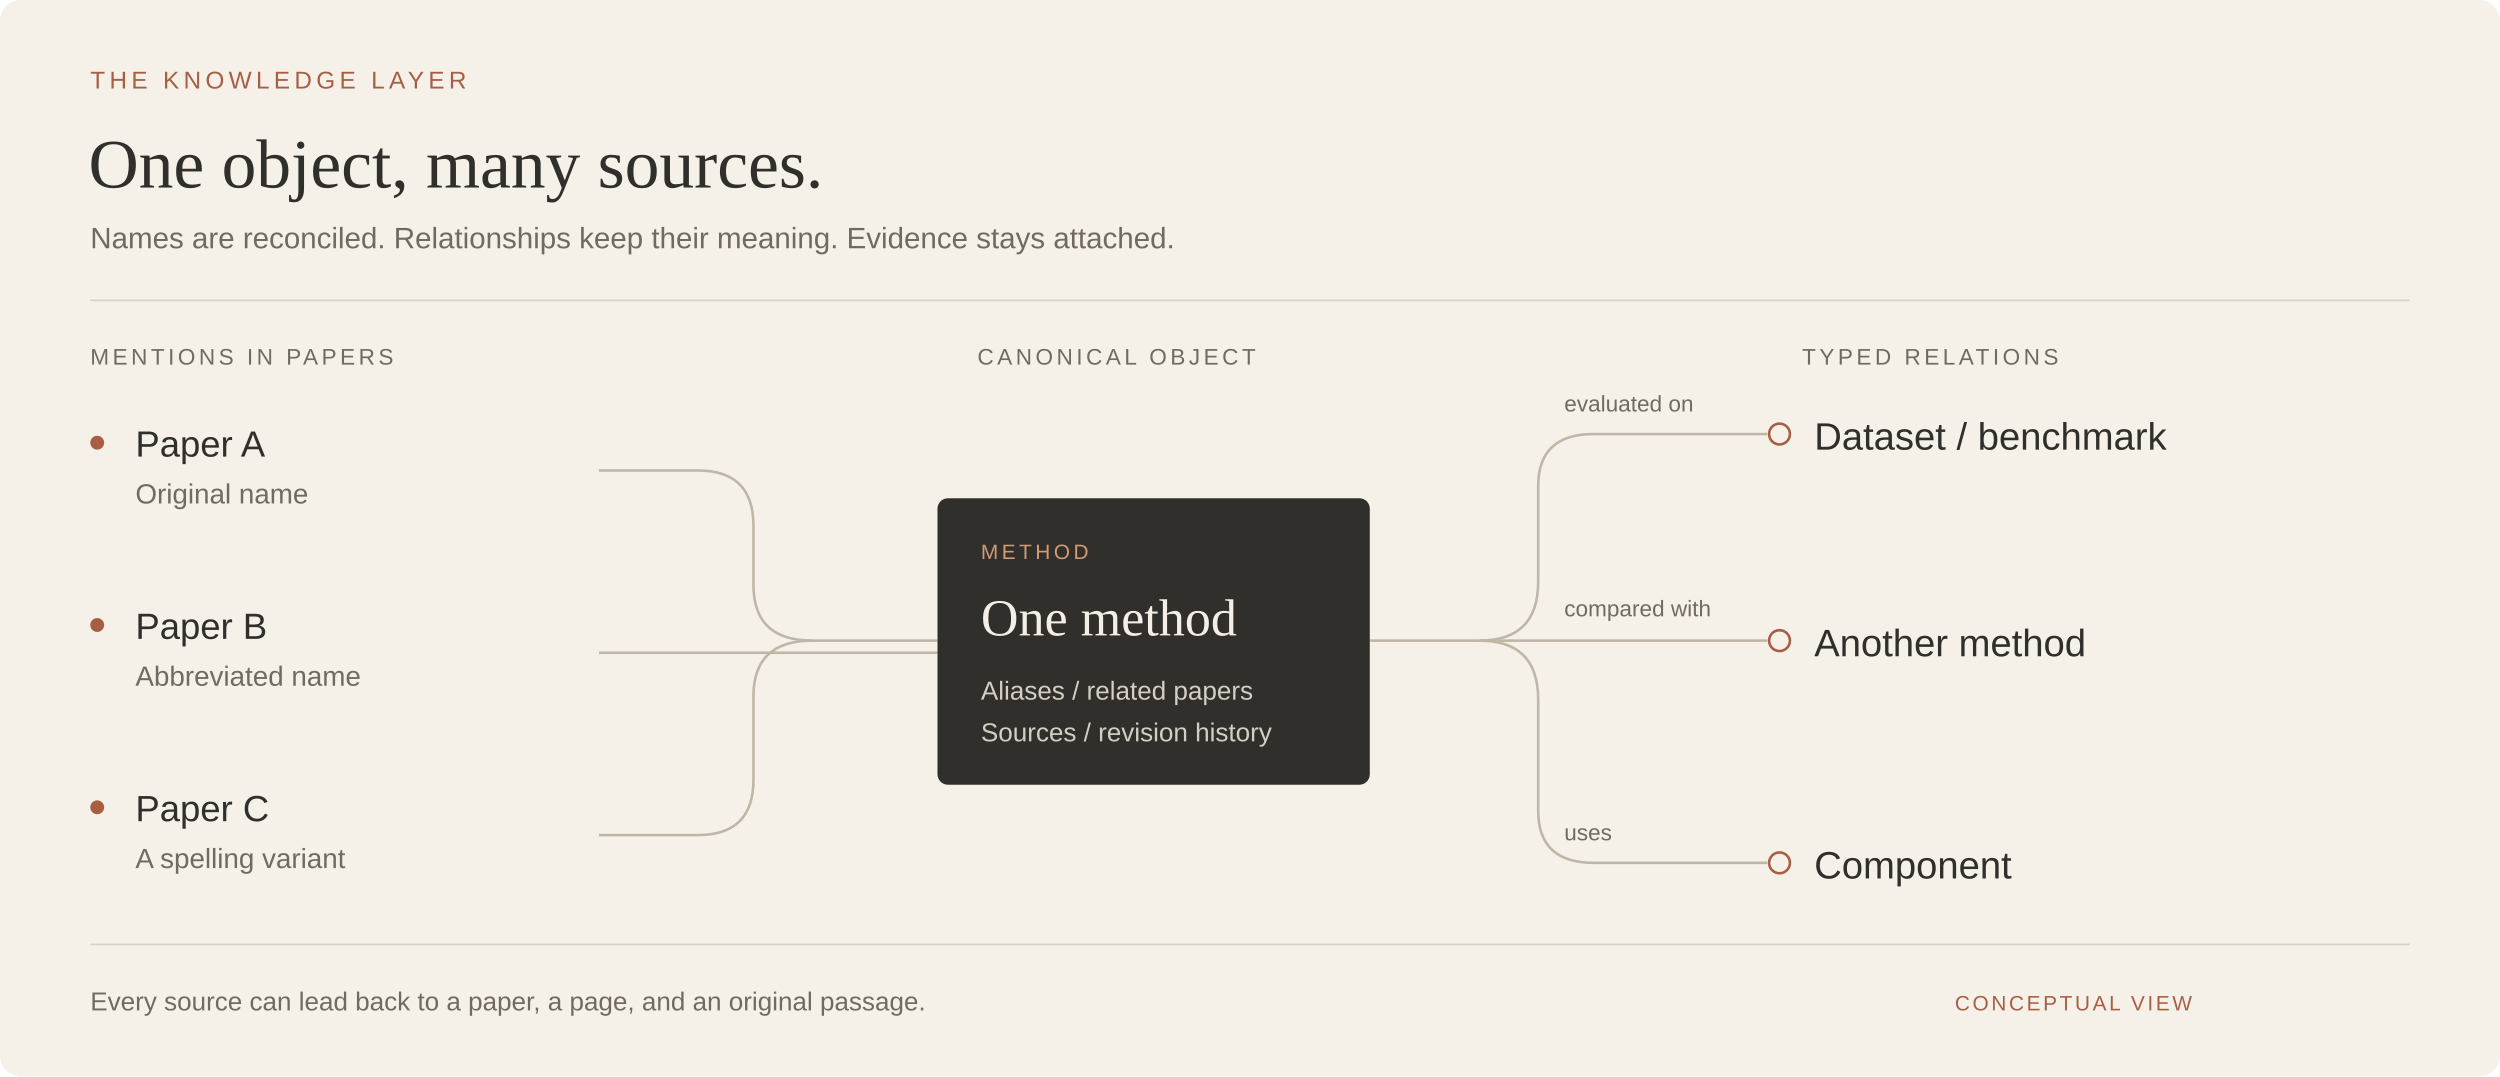
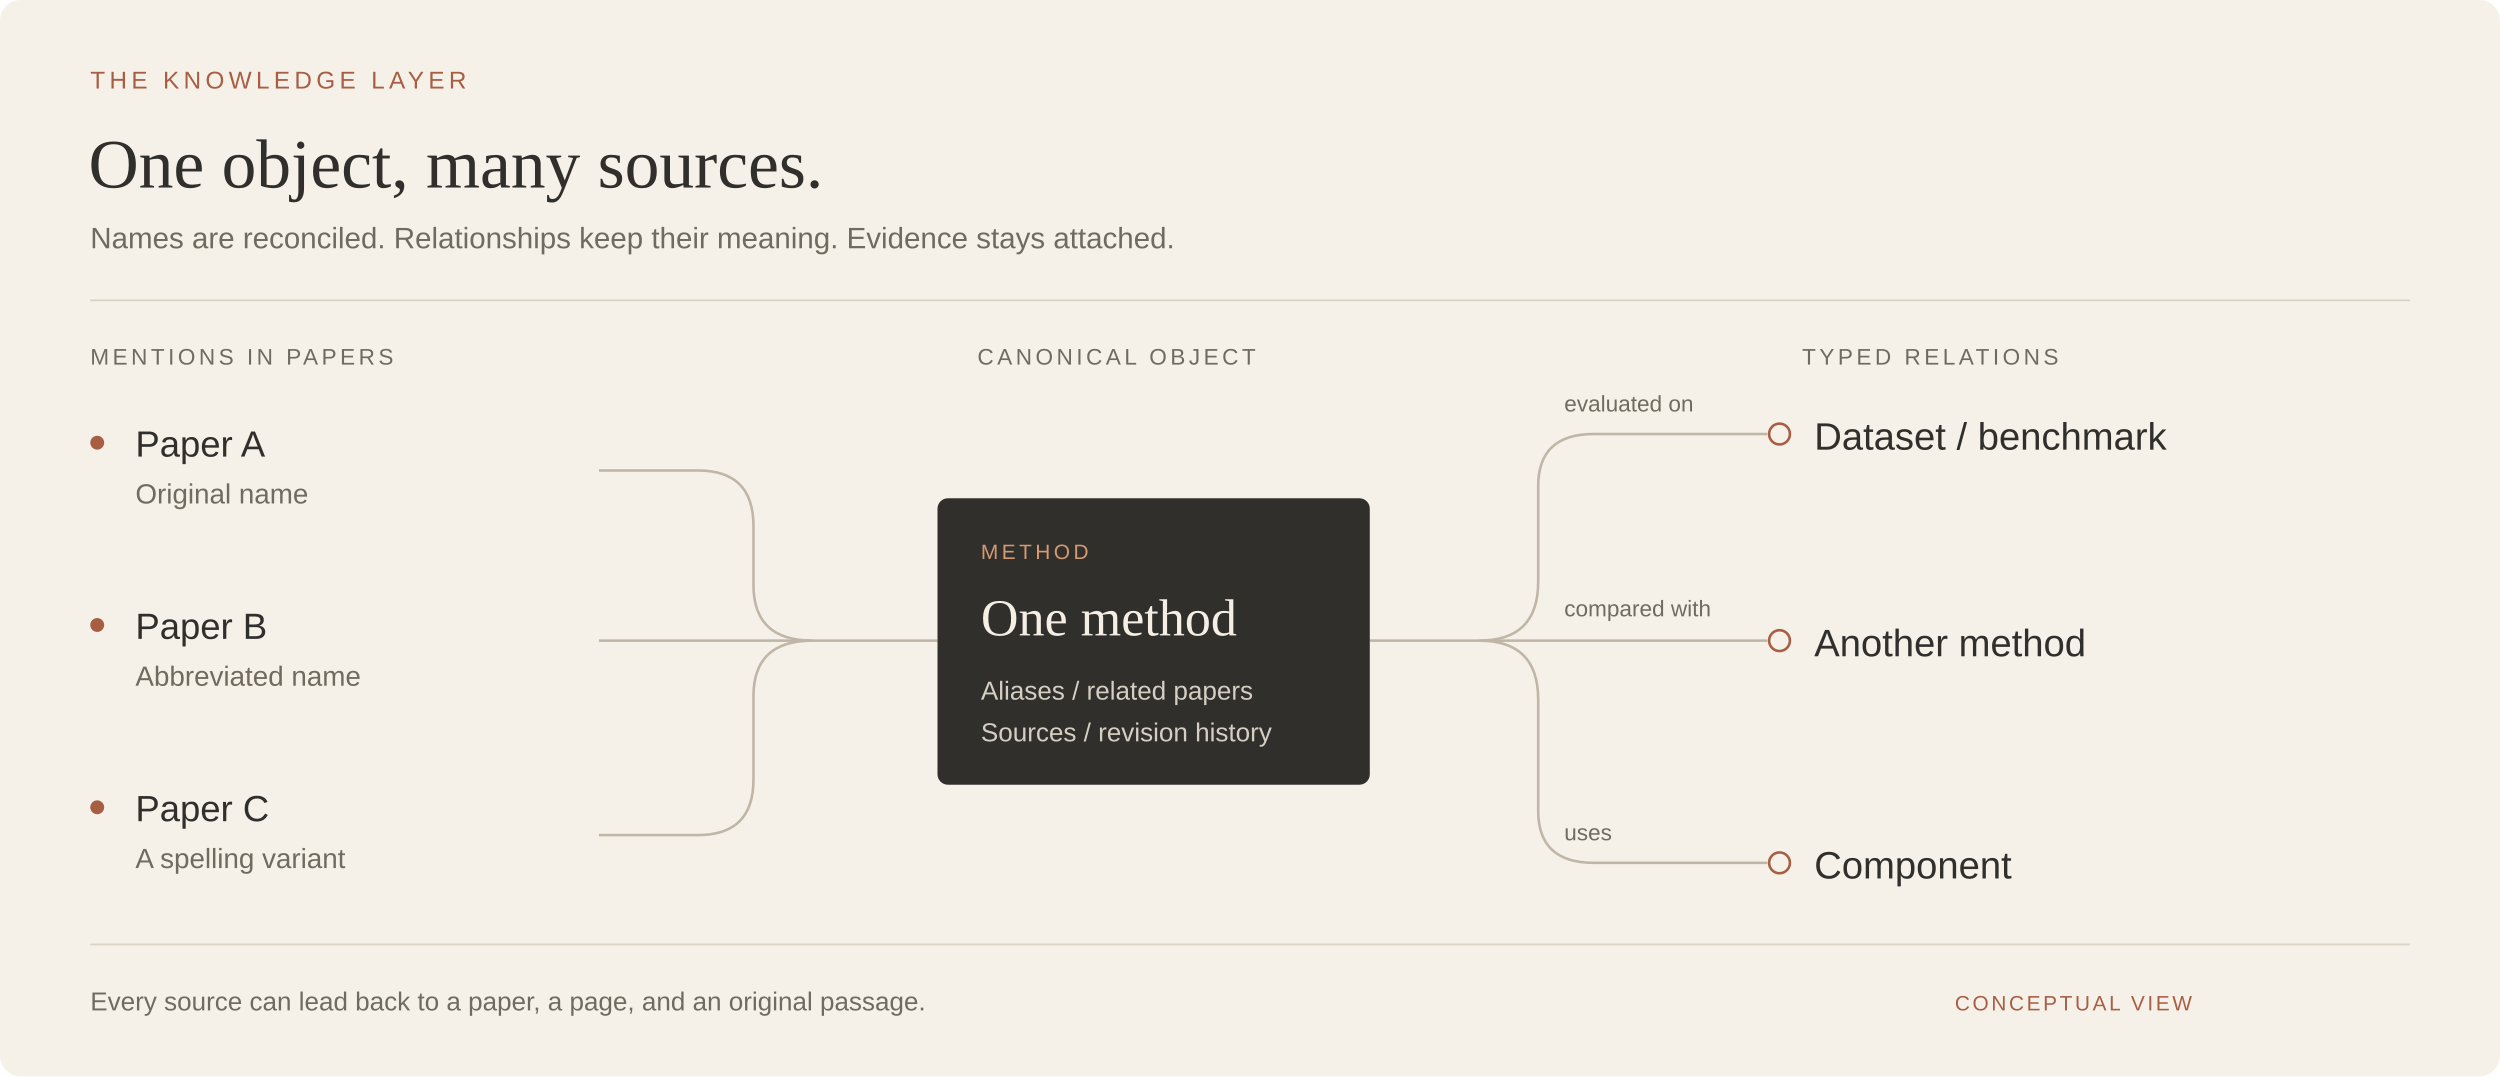
<svg xmlns="http://www.w3.org/2000/svg" width="1440" height="620" viewBox="0 0 1440 620" fill="none" role="img" aria-labelledby="title desc">
  <rect width="1440" height="620" rx="12" fill="#f5f1e9" />
  <g font-family="Arial, Helvetica, sans-serif">
    <text x="52" y="51" fill="#a85e43" font-size="14" letter-spacing="2.5">THE KNOWLEDGE LAYER</text>
    <text x="51" y="108" fill="#302f2c" font-family="Georgia, 'Times New Roman', serif" font-size="40">One object, many sources.</text>
    <text x="52" y="143" fill="#716a60" font-size="17">Names are reconciled. Relationships keep their meaning. Evidence stays attached.</text>
    <path d="M52 173H1388" stroke="#d9d1c4" />
    <g fill="#716a60" font-size="13" letter-spacing="2">
      <text x="52" y="210">MENTIONS IN PAPERS</text>
      <text x="563" y="210">CANONICAL OBJECT</text>
      <text x="1038" y="210">TYPED RELATIONS</text>
    </g>
    <g stroke="#c0b6a7" stroke-width="1.5">
-       <path d="M345 271H402Q434 271 434 303V337Q434 369 468 369H540" />
-       <path d="M345 376H540M345 481H402Q434 481 434 449V401Q434 369 468 369" />
+       <path d="M345 271H402Q434 271 434 303V337Q434 369 468 369" />
+       <path d="M345 369H540M345 481H402Q434 481 434 449V401Q434 369 468 369" />
      <path d="M789 369H852Q886 369 886 335V280Q886 250 918 250H1018" />
      <path d="M852 369H1018M852 369Q886 369 886 403V467Q886 497 918 497H1018" />
    </g>
    <g fill="#302f2c" font-size="21">
      <text x="78" y="263">Paper A</text>
      <text x="78" y="368">Paper B</text>
      <text x="78" y="473">Paper C</text>
    </g>
    <g fill="#716a60" font-size="16">
      <text x="78" y="290">Original name</text>
      <text x="78" y="395">Abbreviated name</text>
      <text x="78" y="500">A spelling variant</text>
    </g>
    <g fill="#a85e43">
      <circle cx="56" cy="255" r="4" />
      <circle cx="56" cy="360" r="4" />
      <circle cx="56" cy="465" r="4" />
    </g>
    <rect x="540" y="287" width="249" height="165" rx="6" fill="#302f2c" />
    <text x="565" y="322" fill="#d59a72" font-size="12" letter-spacing="2">METHOD</text>
    <text x="565" y="366" fill="#f5eee5" font-family="Georgia, 'Times New Roman', serif" font-size="30">One method</text>
    <text x="565" y="403" fill="#d5cec3" font-size="15">Aliases / related papers</text>
    <text x="565" y="427" fill="#d5cec3" font-size="15">Sources / revision history</text>
    <g fill="#716a60" font-size="13">
      <text x="901" y="237">evaluated on</text>
      <text x="901" y="355">compared with</text>
      <text x="901" y="484">uses</text>
    </g>
    <g fill="#302f2c" font-size="22">
      <text x="1045" y="259">Dataset / benchmark</text>
      <text x="1045" y="378">Another method</text>
      <text x="1045" y="506">Component</text>
    </g>
    <g fill="#f5f1e9" stroke="#a85e43" stroke-width="1.5">
      <circle cx="1025" cy="250" r="6" />
      <circle cx="1025" cy="369" r="6" />
      <circle cx="1025" cy="497" r="6" />
    </g>
    <path d="M52 544H1388" stroke="#d9d1c4" />
    <text x="52" y="582" fill="#716a60" font-size="15">Every source can lead back to a paper, a page, and an original passage.</text>
    <text x="1126" y="582" fill="#a85e43" font-size="12" letter-spacing="1.5">CONCEPTUAL VIEW</text>
  </g>
</svg>
